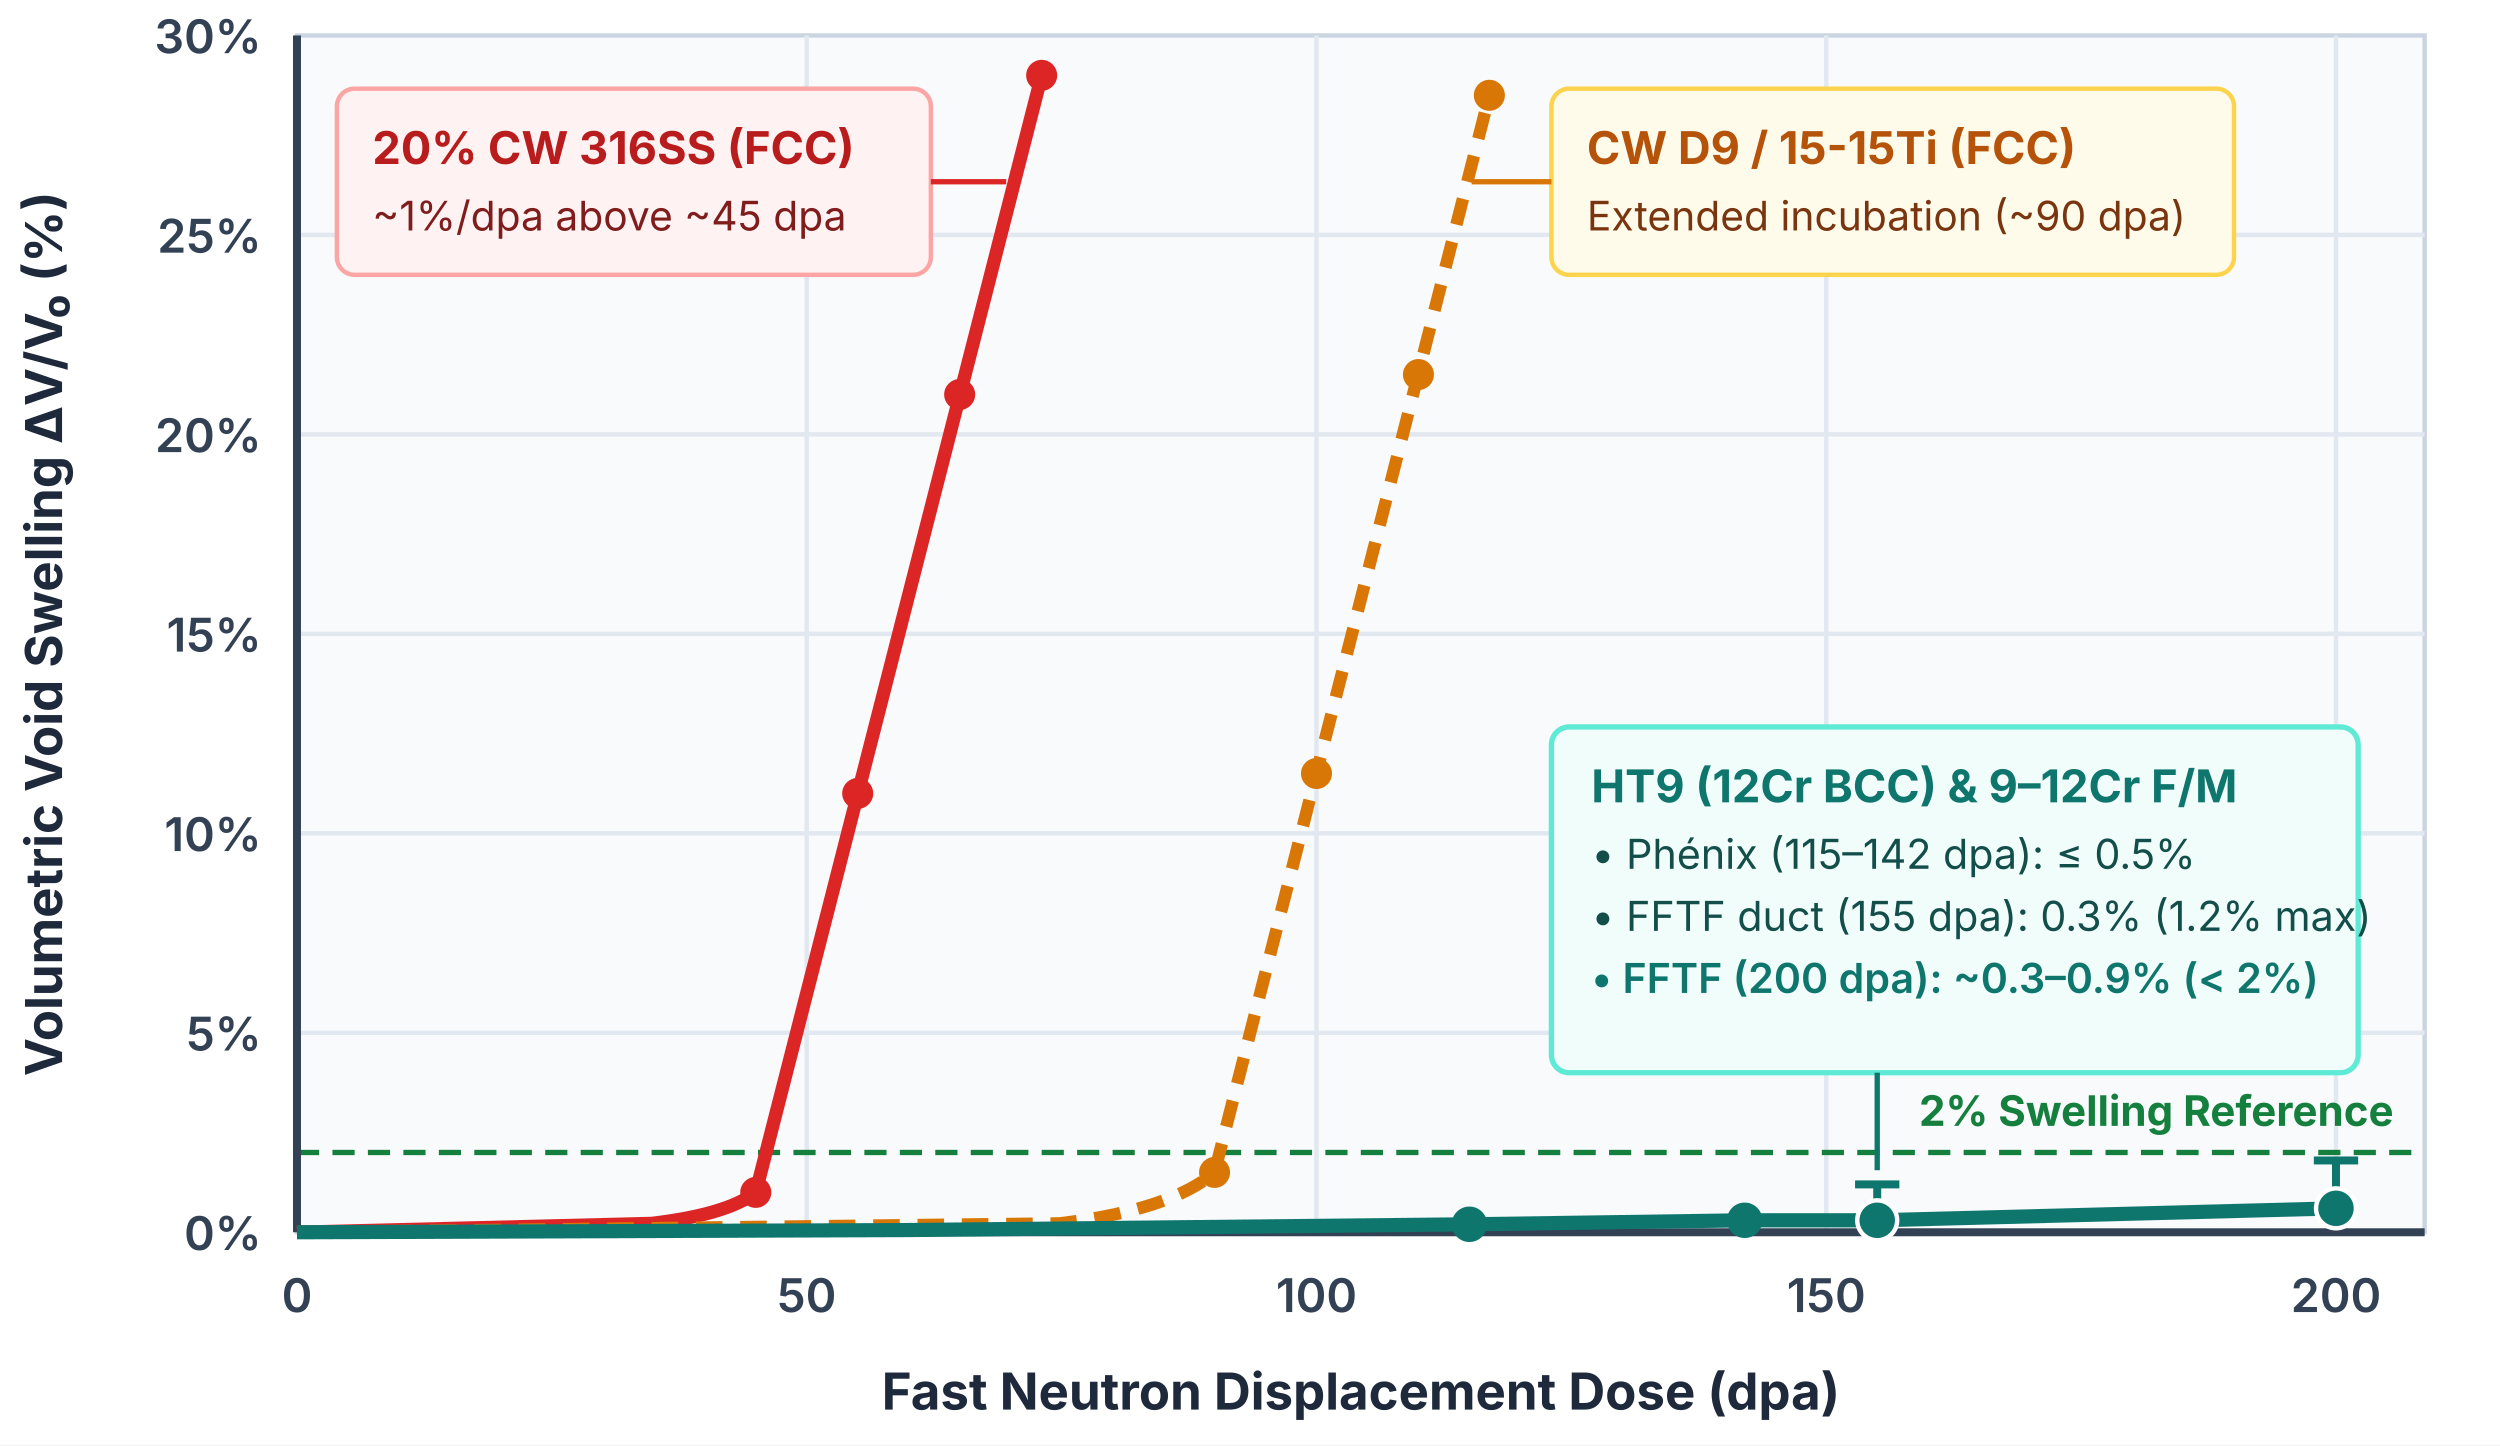
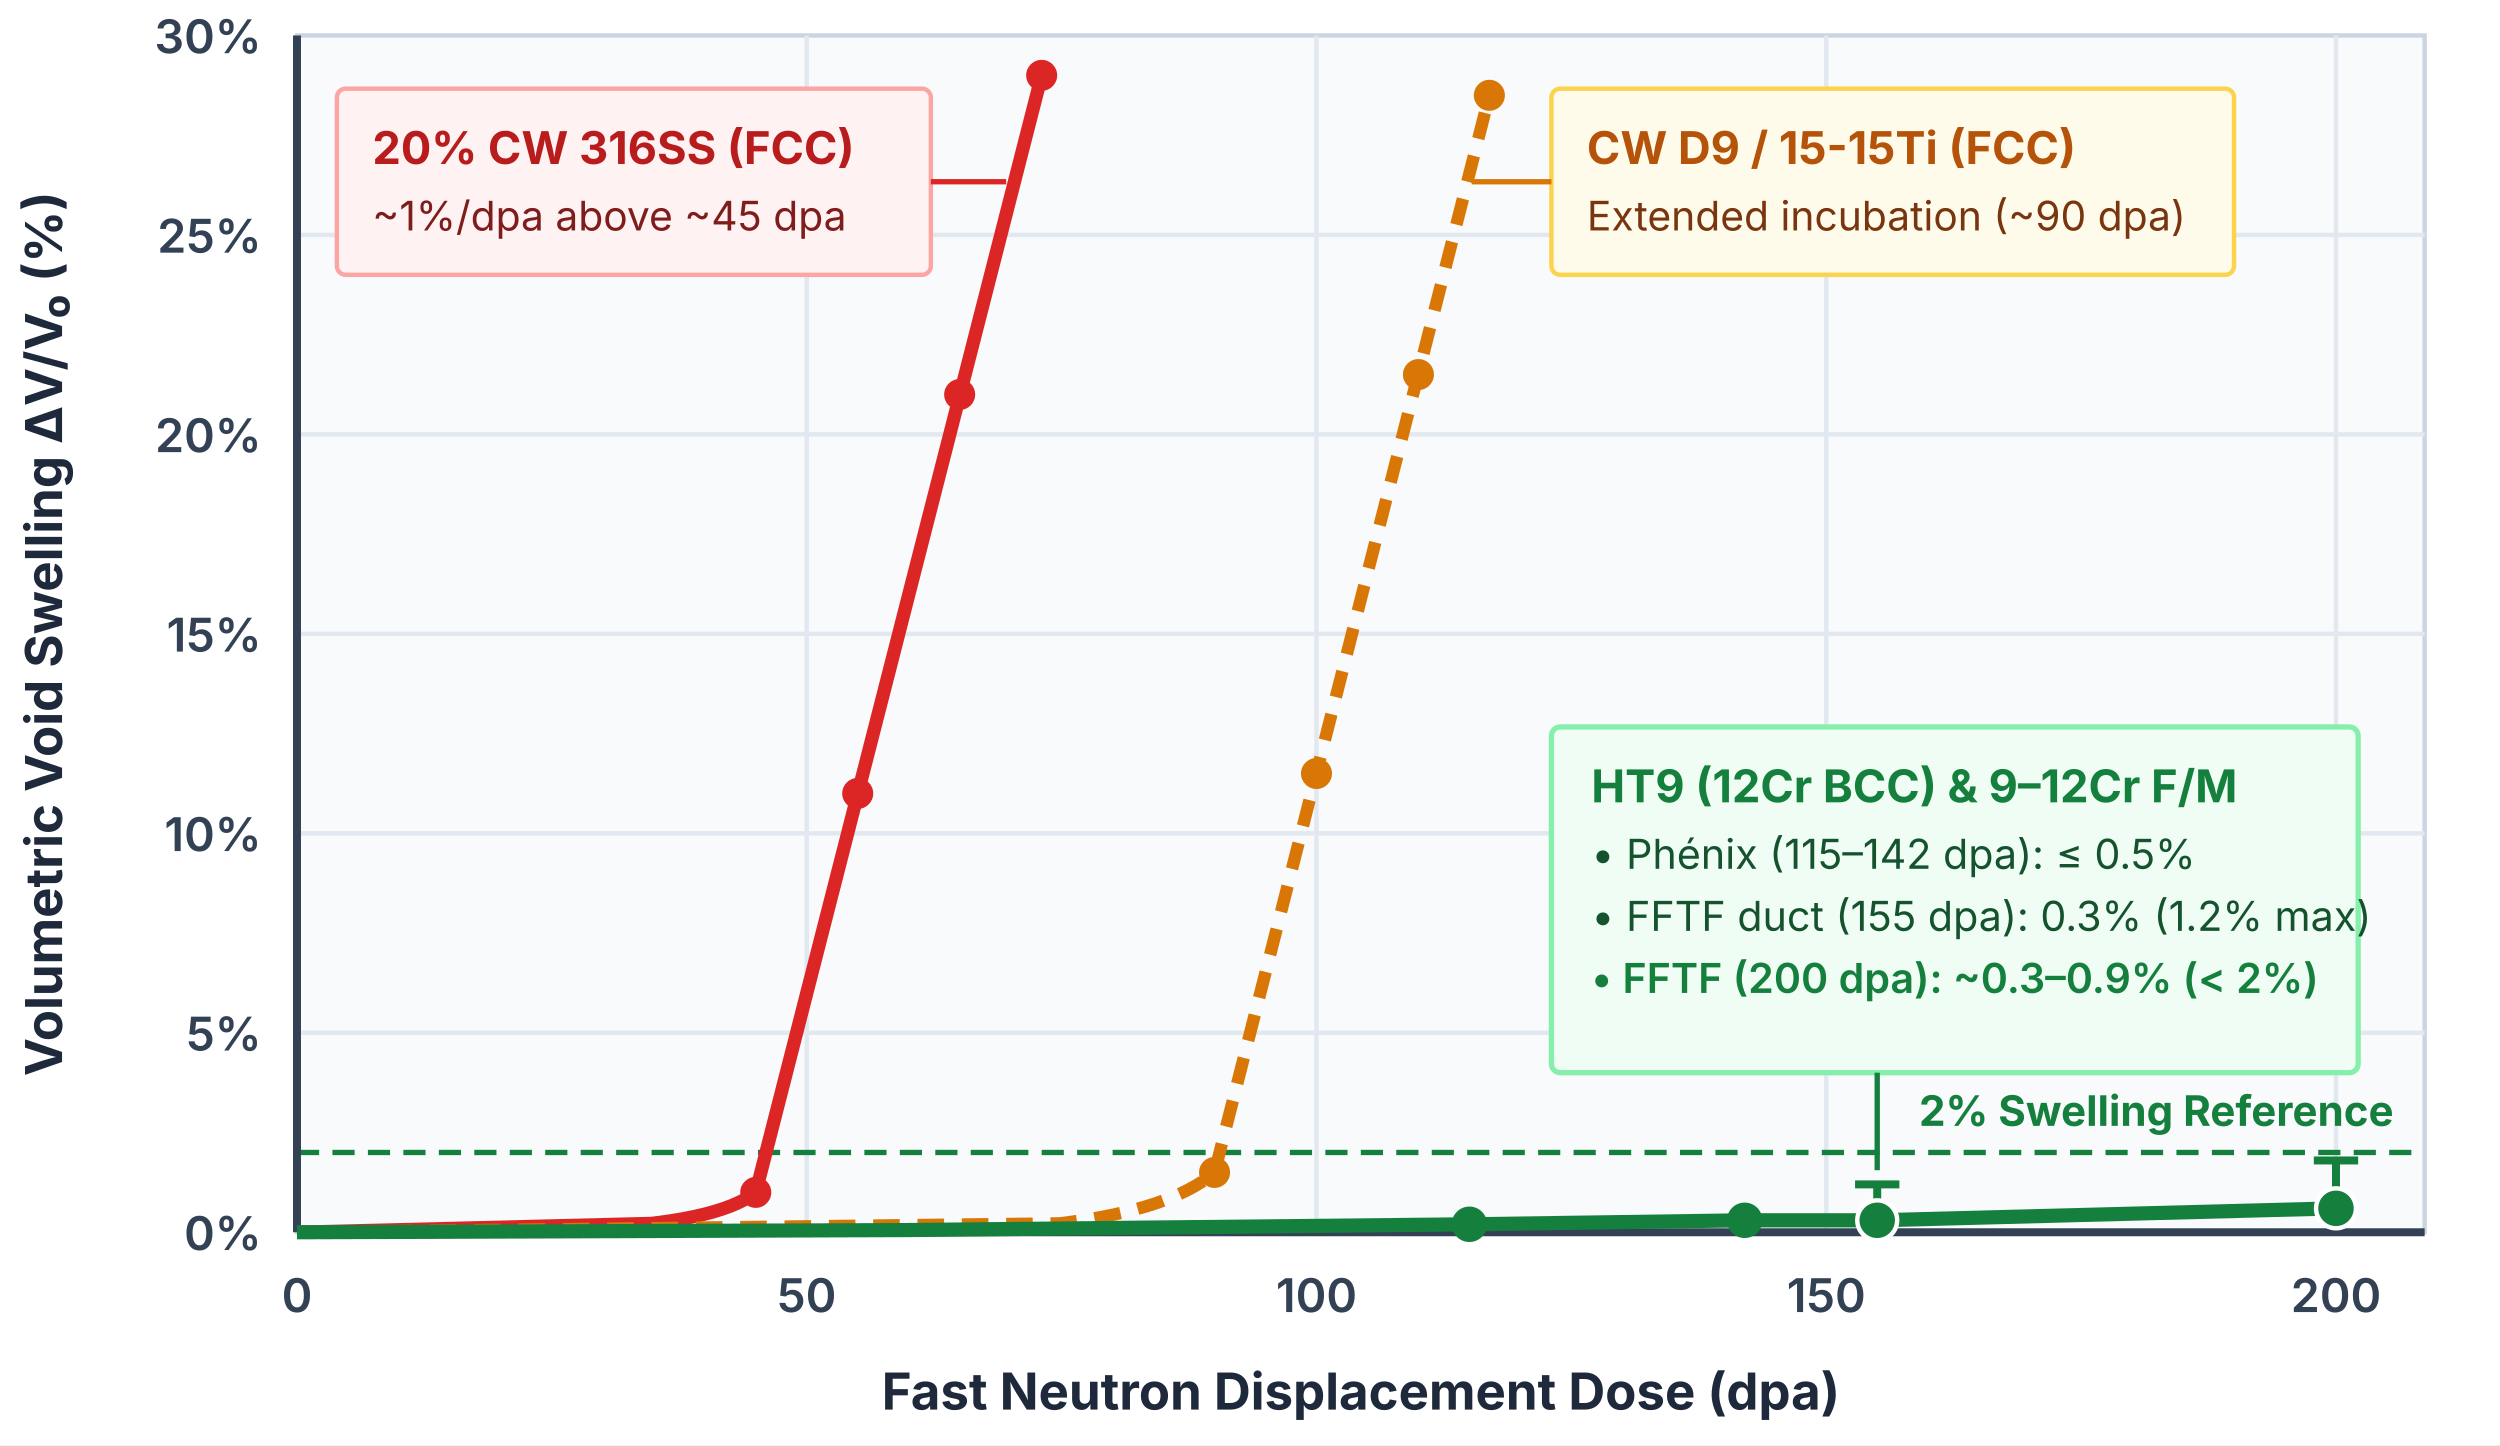
<svg xmlns="http://www.w3.org/2000/svg" viewBox="8 52 564 326" width="564" height="326" font-family="Inter, Segoe UI, Arial, sans-serif">
+   <defs>
+     <clipPath id="s08-plotRevealClip">
+       <rect x="75" y="55" width="485" height="280" />
+     </clipPath>
+   </defs>
  <rect x="8" y="52" width="564" height="326" fill="#FFFFFF" />
  <rect x="75" y="60" width="480" height="270" fill="#F8FAFC" stroke="#CBD5E1" stroke-width="1" />
  <line x1="75" y1="285" x2="555" y2="285" stroke="#E2E8F0" stroke-width="1" />
  <line x1="75" y1="240" x2="555" y2="240" stroke="#E2E8F0" stroke-width="1" />
  <line x1="75" y1="195" x2="555" y2="195" stroke="#E2E8F0" stroke-width="1" />
  <line x1="75" y1="150" x2="555" y2="150" stroke="#E2E8F0" stroke-width="1" />
  <line x1="75" y1="105" x2="555" y2="105" stroke="#E2E8F0" stroke-width="1" />
  <line x1="190" y1="60" x2="190" y2="330" stroke="#E2E8F0" stroke-width="1" />
  <line x1="305" y1="60" x2="305" y2="330" stroke="#E2E8F0" stroke-width="1" />
  <line x1="420" y1="60" x2="420" y2="330" stroke="#E2E8F0" stroke-width="1" />
  <line x1="535" y1="60" x2="535" y2="330" stroke="#E2E8F0" stroke-width="1" />
  <line x1="75" y1="312" x2="555" y2="312" stroke="#15803D" stroke-width="1.2" stroke-dasharray="5 3" />
  <text x="548" y="306" font-size="9.5" font-weight="700" fill="#15803D" text-anchor="end">2% Swelling Reference</text>
  <line x1="75" y1="330" x2="555" y2="330" stroke="#334155" stroke-width="1.8" />
  <line x1="75" y1="60" x2="75" y2="330" stroke="#334155" stroke-width="1.8" />
  <text x="67" y="334" font-size="10.5" font-weight="600" fill="#334155" text-anchor="end">0%</text>
  <text x="67" y="289" font-size="10.5" font-weight="600" fill="#334155" text-anchor="end">5%</text>
  <text x="67" y="244" font-size="10.5" font-weight="600" fill="#334155" text-anchor="end">10%</text>
  <text x="67" y="199" font-size="10.5" font-weight="600" fill="#334155" text-anchor="end">15%</text>
  <text x="67" y="154" font-size="10.5" font-weight="600" fill="#334155" text-anchor="end">20%</text>
  <text x="67" y="109" font-size="10.5" font-weight="600" fill="#334155" text-anchor="end">25%</text>
  <text x="67" y="64" font-size="10.5" font-weight="600" fill="#334155" text-anchor="end">30%</text>
  <text x="22" y="195" font-size="11.5" font-weight="700" fill="#1E293B" text-anchor="middle" transform="rotate(-90 22 195)">Volumetric Void Swelling ΔV/V₀ (%)</text>
  <text x="75" y="348" font-size="10.5" font-weight="600" fill="#334155" text-anchor="middle">0</text>
  <text x="190" y="348" font-size="10.5" font-weight="600" fill="#334155" text-anchor="middle">50</text>
  <text x="305" y="348" font-size="10.5" font-weight="600" fill="#334155" text-anchor="middle">100</text>
  <text x="420" y="348" font-size="10.5" font-weight="600" fill="#334155" text-anchor="middle">150</text>
  <text x="535" y="348" font-size="10.5" font-weight="600" fill="#334155" text-anchor="middle">200</text>
  <text x="315" y="370" font-size="11.5" font-weight="700" fill="#1E293B" text-anchor="middle">Fast Neutron Displacement Dose (dpa)</text>
-   <path d="M75,330 L155,328 Q172,326 178.5,321 L243,69" fill="none" stroke="#DC2626" stroke-width="3" />
-   <circle cx="178.5" cy="321" r="3.5" fill="#DC2626" />
-   <circle cx="201.5" cy="231" r="3.5" fill="#DC2626" />
-   <circle cx="224.5" cy="141" r="3.5" fill="#DC2626" />
-   <circle cx="243" cy="69" r="3.5" fill="#DC2626" />
-   <rect x="84" y="72" width="134" height="42" rx="4" fill="#FEF2F2" stroke="#FCA5A5" stroke-width="1" />
-   <text x="92" y="89" font-size="10.2" font-weight="700" fill="#B91C1C">20% CW 316SS (FCC)</text>
-   <text x="92" y="104" font-size="9.2" fill="#7F1D1D">~1%/dpa above ~45 dpa</text>
-   <line x1="218" y1="93" x2="235" y2="93" stroke="#DC2626" stroke-width="1.2" />
-   <path d="M75,330 L247,328 Q272,325 282,316.5 L344,73.5" fill="none" stroke="#D97706" stroke-width="2.8" stroke-dasharray="6 4" />
-   <circle cx="282" cy="316.5" r="3.5" fill="#D97706" />
-   <circle cx="305" cy="226.5" r="3.5" fill="#D97706" />
-   <circle cx="328" cy="136.5" r="3.5" fill="#D97706" />
-   <circle cx="344" cy="73.5" r="3.5" fill="#D97706" />
-   <rect x="358" y="72" width="154" height="42" rx="4" fill="#FFFBEB" stroke="#FCD34D" stroke-width="1" />
-   <text x="366" y="89" font-size="10.2" font-weight="700" fill="#B45309">CW D9 / 15-15Ti (FCC)</text>
-   <text x="366" y="104" font-size="9.2" fill="#78350F">Extended incubation (~90 dpa)</text>
-   <line x1="340" y1="93" x2="358" y2="93" stroke="#D97706" stroke-width="1.2" />
-   <path d="M75,330 L213,329.5 L339.5,328.2 L401.6,327.3 L431.5,327.3 L535,324.6" fill="none" stroke="#0F766E" stroke-width="3.2" />
-   <line x1="431.5" y1="327.3" x2="431.5" y2="319.2" stroke="#0F766E" stroke-width="1.8" />
-   <line x1="426.5" y1="319.2" x2="436.5" y2="319.2" stroke="#0F766E" stroke-width="1.8" />
-   <line x1="535" y1="327.5" x2="535" y2="313.8" stroke="#0F766E" stroke-width="1.8" />
-   <line x1="530" y1="313.8" x2="540" y2="313.8" stroke="#0F766E" stroke-width="1.8" />
-   <circle cx="339.5" cy="328.2" r="4" fill="#0F766E" />
-   <circle cx="401.6" cy="327.3" r="4" fill="#0F766E" />
-   <circle cx="431.5" cy="327.3" r="4.5" fill="#0F766E" stroke="#FFFFFF" stroke-width="1" />
-   <circle cx="535" cy="324.6" r="4.5" fill="#0F766E" stroke="#FFFFFF" stroke-width="1" />
-   <rect x="358" y="216" width="182" height="78" rx="4" fill="#F0FDFA" stroke="#5EEAD4" stroke-width="1.2" />
-   <text x="367" y="233" font-size="10.2" font-weight="700" fill="#0F766E">HT9 (12Cr BCC) &amp; 9–12Cr F/M</text>
-   <text x="367" y="248" font-size="9.3" fill="#134E4A">• Phénix (115–142 dpa): ≤ 0.5%</text>
-   <text x="367" y="262" font-size="9.3" fill="#134E4A">• FFTF duct (155 dpa): 0.3% (1.2% max)</text>
-   <text x="367" y="276" font-size="9.3" font-weight="600" fill="#0F766E">• FFTF (200 dpa): ~0.3–0.9% (&lt; 2%)</text>
-   <line x1="431.5" y1="294" x2="431.5" y2="316" stroke="#0F766E" stroke-width="1.2" />
+   <g class="s08-curve-group" data-curve="fcc">
+     <g clip-path="url(#s08-plotRevealClip)">
+       <path class="s08-curve-path" d="M75,330 L155,328 Q172,326 178.5,321 L243,69" fill="none" stroke="#DC2626" stroke-width="3" />
+       <circle class="s08-pt" cx="178.5" cy="321" r="3.5" fill="#DC2626" />
+       <circle class="s08-pt" cx="201.5" cy="231" r="3.5" fill="#DC2626" />
+       <circle class="s08-pt" cx="224.5" cy="141" r="3.5" fill="#DC2626" />
+       <circle class="s08-pt" cx="243" cy="69" r="3.5" fill="#DC2626" />
+       <path class="s08-curve-path" d="M75,330 L247,328 Q272,325 282,316.5 L344,73.5" fill="none" stroke="#D97706" stroke-width="2.8" stroke-dasharray="6 4" />
+       <circle class="s08-pt" cx="282" cy="316.5" r="3.5" fill="#D97706" />
+       <circle class="s08-pt" cx="305" cy="226.5" r="3.5" fill="#D97706" />
+       <circle class="s08-pt" cx="328" cy="136.5" r="3.5" fill="#D97706" />
+       <circle class="s08-pt" cx="344" cy="73.5" r="3.5" fill="#D97706" />
+     </g>
+     <g class="s08-callout">
+       <rect x="84" y="72" width="134" height="42" rx="2" fill="#FEF2F2" stroke="#FCA5A5" stroke-width="1" />
+       <text x="92" y="89" font-size="10.2" font-weight="700" fill="#B91C1C">20% CW 316SS (FCC)</text>
+       <text x="92" y="104" font-size="9.2" fill="#7F1D1D">~1%/dpa above ~45 dpa</text>
+       <line x1="218" y1="93" x2="235" y2="93" stroke="#DC2626" stroke-width="1.2" />
+       <rect x="358" y="72" width="154" height="42" rx="2" fill="#FFFBEB" stroke="#FCD34D" stroke-width="1" />
+       <text x="366" y="89" font-size="10.2" font-weight="700" fill="#B45309">CW D9 / 15-15Ti (FCC)</text>
+       <text x="366" y="104" font-size="9.2" fill="#78350F">Extended incubation (~90 dpa)</text>
+       <line x1="340" y1="93" x2="358" y2="93" stroke="#D97706" stroke-width="1.2" />
+     </g>
+   </g>
+   <g class="s08-curve-group" data-curve="ht9">
+     <g clip-path="url(#s08-plotRevealClip)">
+       <path class="s08-curve-path" d="M75,330 L213,329.5 L339.5,328.2 L401.6,327.3 L431.5,327.3 L535,324.6" fill="none" stroke="#15803D" stroke-width="3.2" />
+       <line class="s08-pt" x1="431.5" y1="327.3" x2="431.5" y2="319.2" stroke="#15803D" stroke-width="1.8" />
+       <line class="s08-pt" x1="426.5" y1="319.2" x2="436.5" y2="319.2" stroke="#15803D" stroke-width="1.8" />
+       <line class="s08-pt" x1="535" y1="327.5" x2="535" y2="313.8" stroke="#15803D" stroke-width="1.8" />
+       <line class="s08-pt" x1="530" y1="313.8" x2="540" y2="313.8" stroke="#15803D" stroke-width="1.8" />
+       <circle class="s08-pt" cx="339.5" cy="328.2" r="4" fill="#15803D" />
+       <circle class="s08-pt" cx="401.6" cy="327.3" r="4" fill="#15803D" />
+       <circle class="s08-pt" cx="431.5" cy="327.3" r="4.5" fill="#15803D" stroke="#FFFFFF" stroke-width="1" />
+       <circle class="s08-pt" cx="535" cy="324.6" r="4.5" fill="#15803D" stroke="#FFFFFF" stroke-width="1" />
+     </g>
+     <g class="s08-callout">
+       <rect x="358" y="216" width="182" height="78" rx="2" fill="#F0FDF4" stroke="#86EFAC" stroke-width="1.2" />
+       <text x="367" y="233" font-size="10.2" font-weight="700" fill="#15803D">HT9 (12Cr BCC) &amp; 9–12Cr F/M</text>
+       <text x="367" y="248" font-size="9.3" fill="#14532D">• Phénix (115–142 dpa): ≤ 0.5%</text>
+       <text x="367" y="262" font-size="9.3" fill="#14532D">• FFTF duct (155 dpa): 0.3% (1.2% max)</text>
+       <text x="367" y="276" font-size="9.3" font-weight="600" fill="#15803D">• FFTF (200 dpa): ~0.3–0.9% (&lt; 2%)</text>
+       <line x1="431.5" y1="294" x2="431.5" y2="316" stroke="#15803D" stroke-width="1.2" />
+     </g>
+   </g>
</svg>
